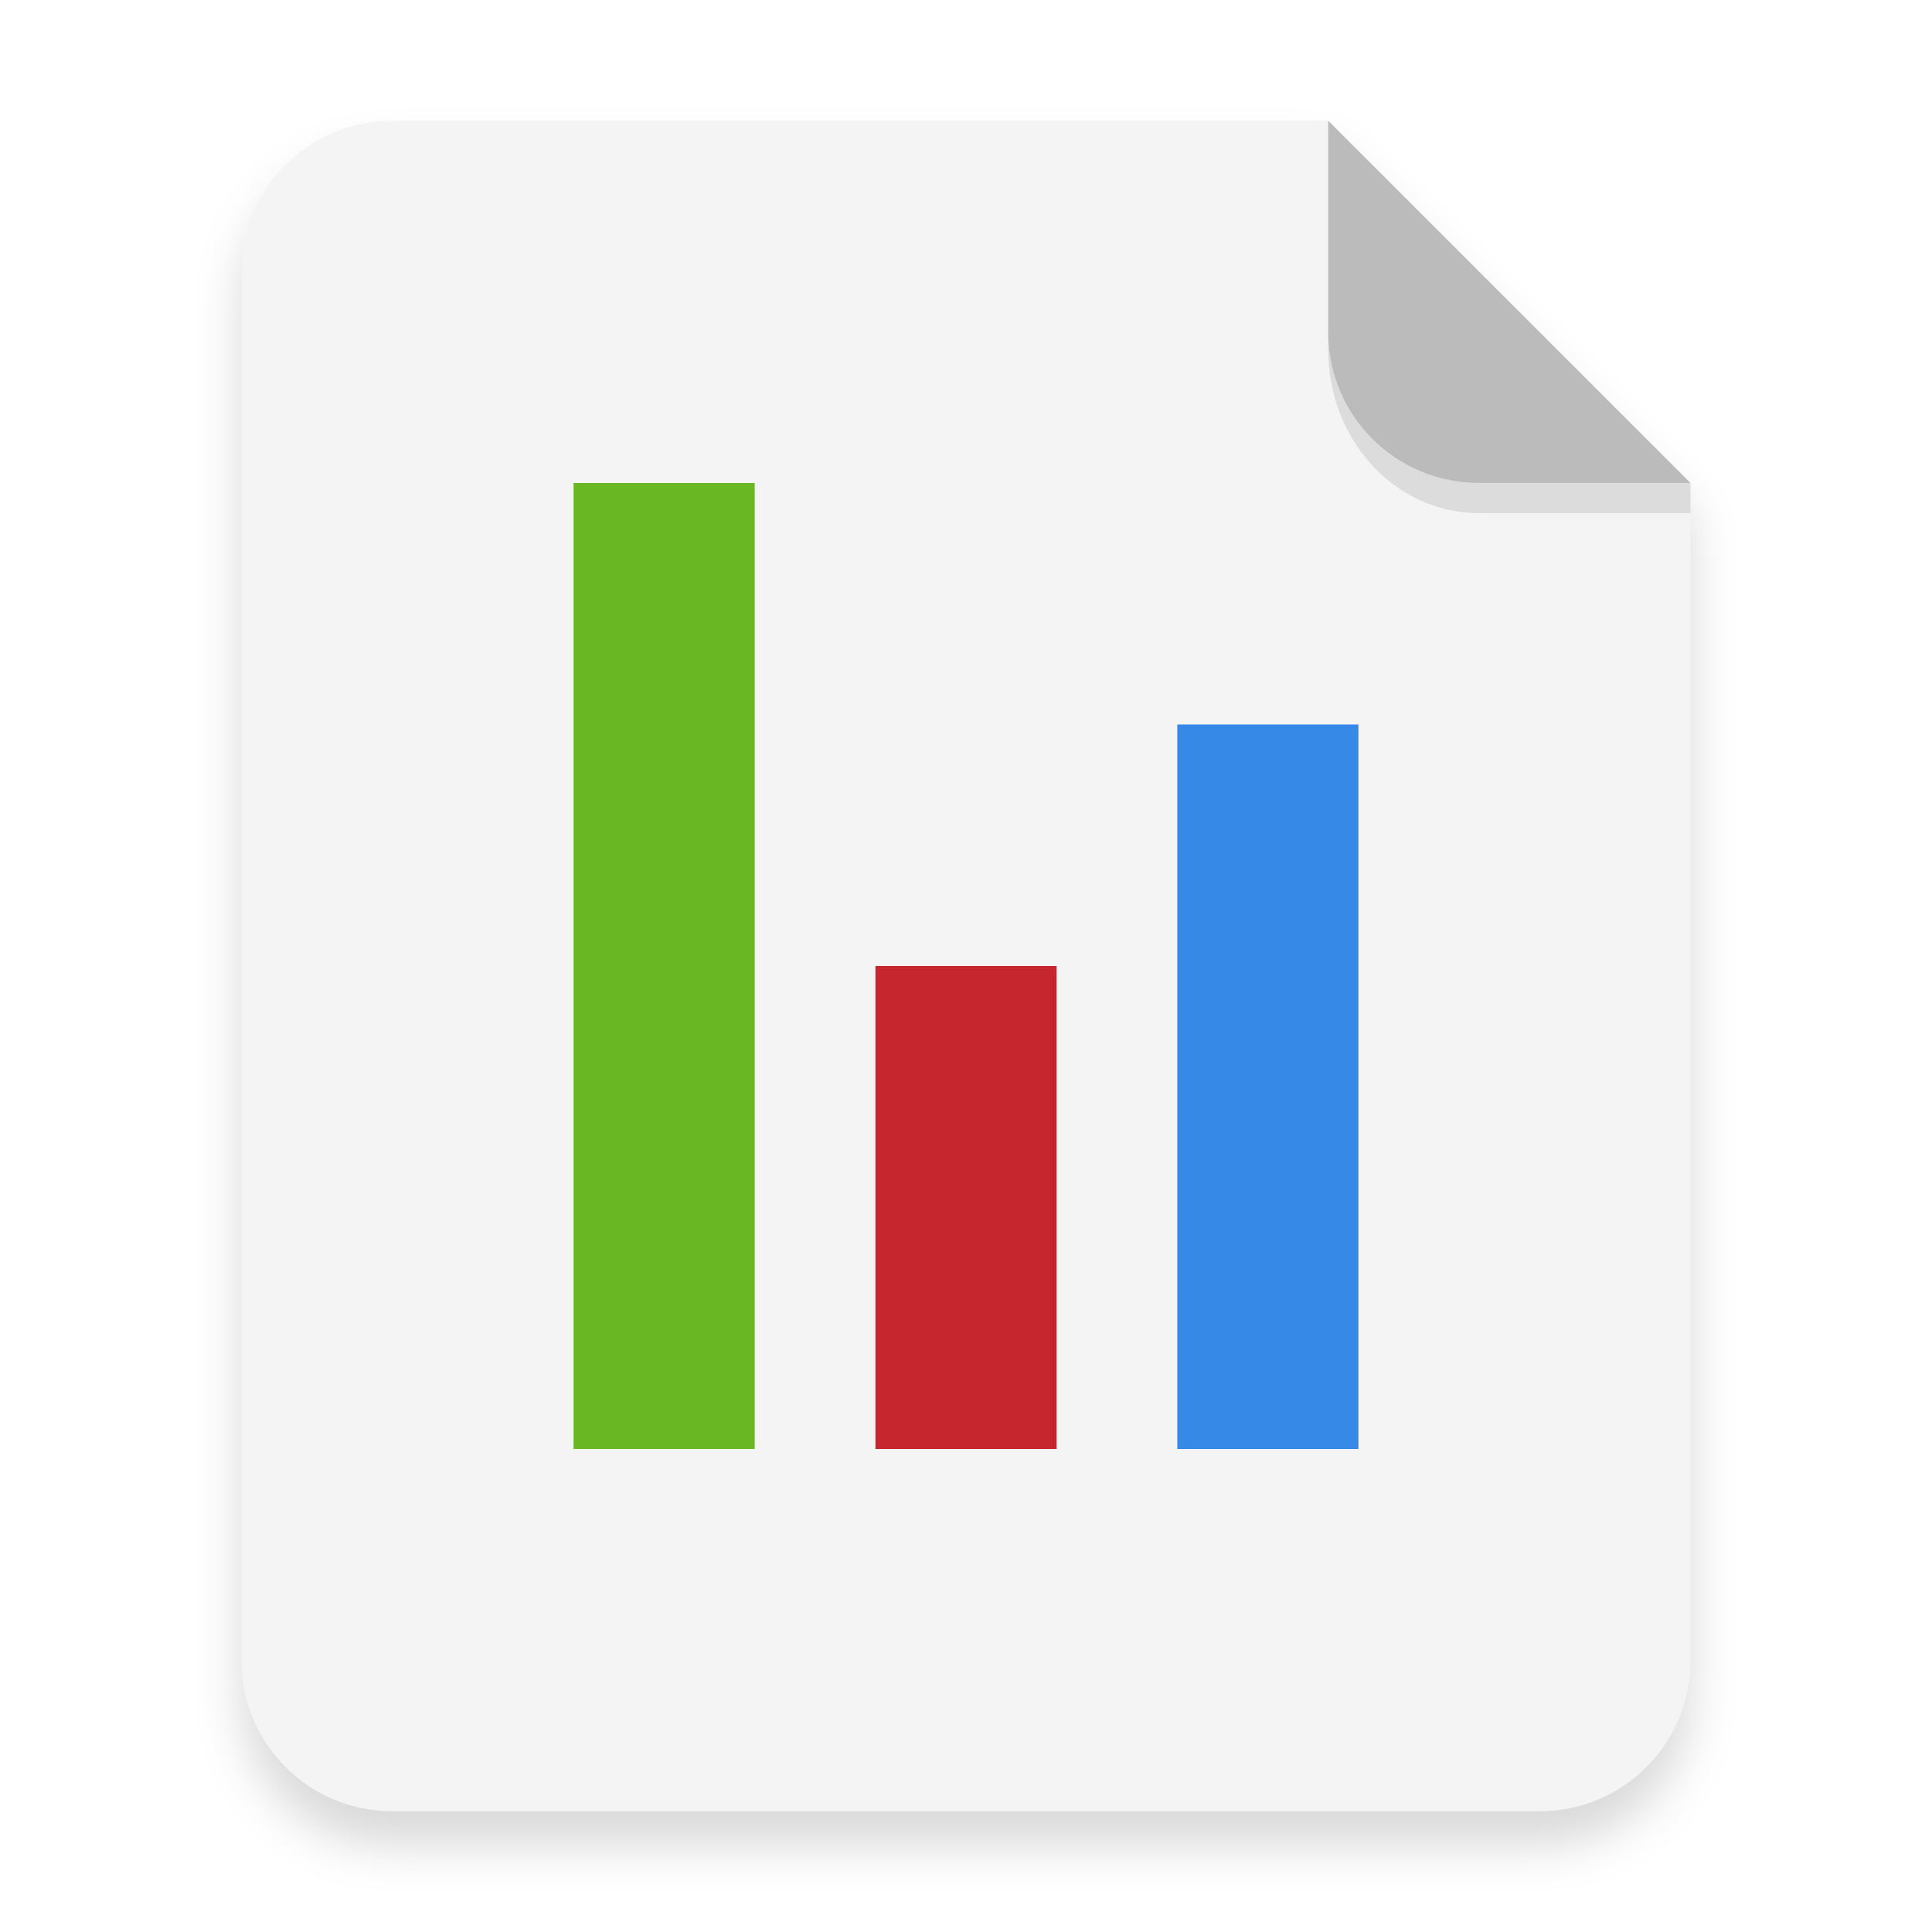
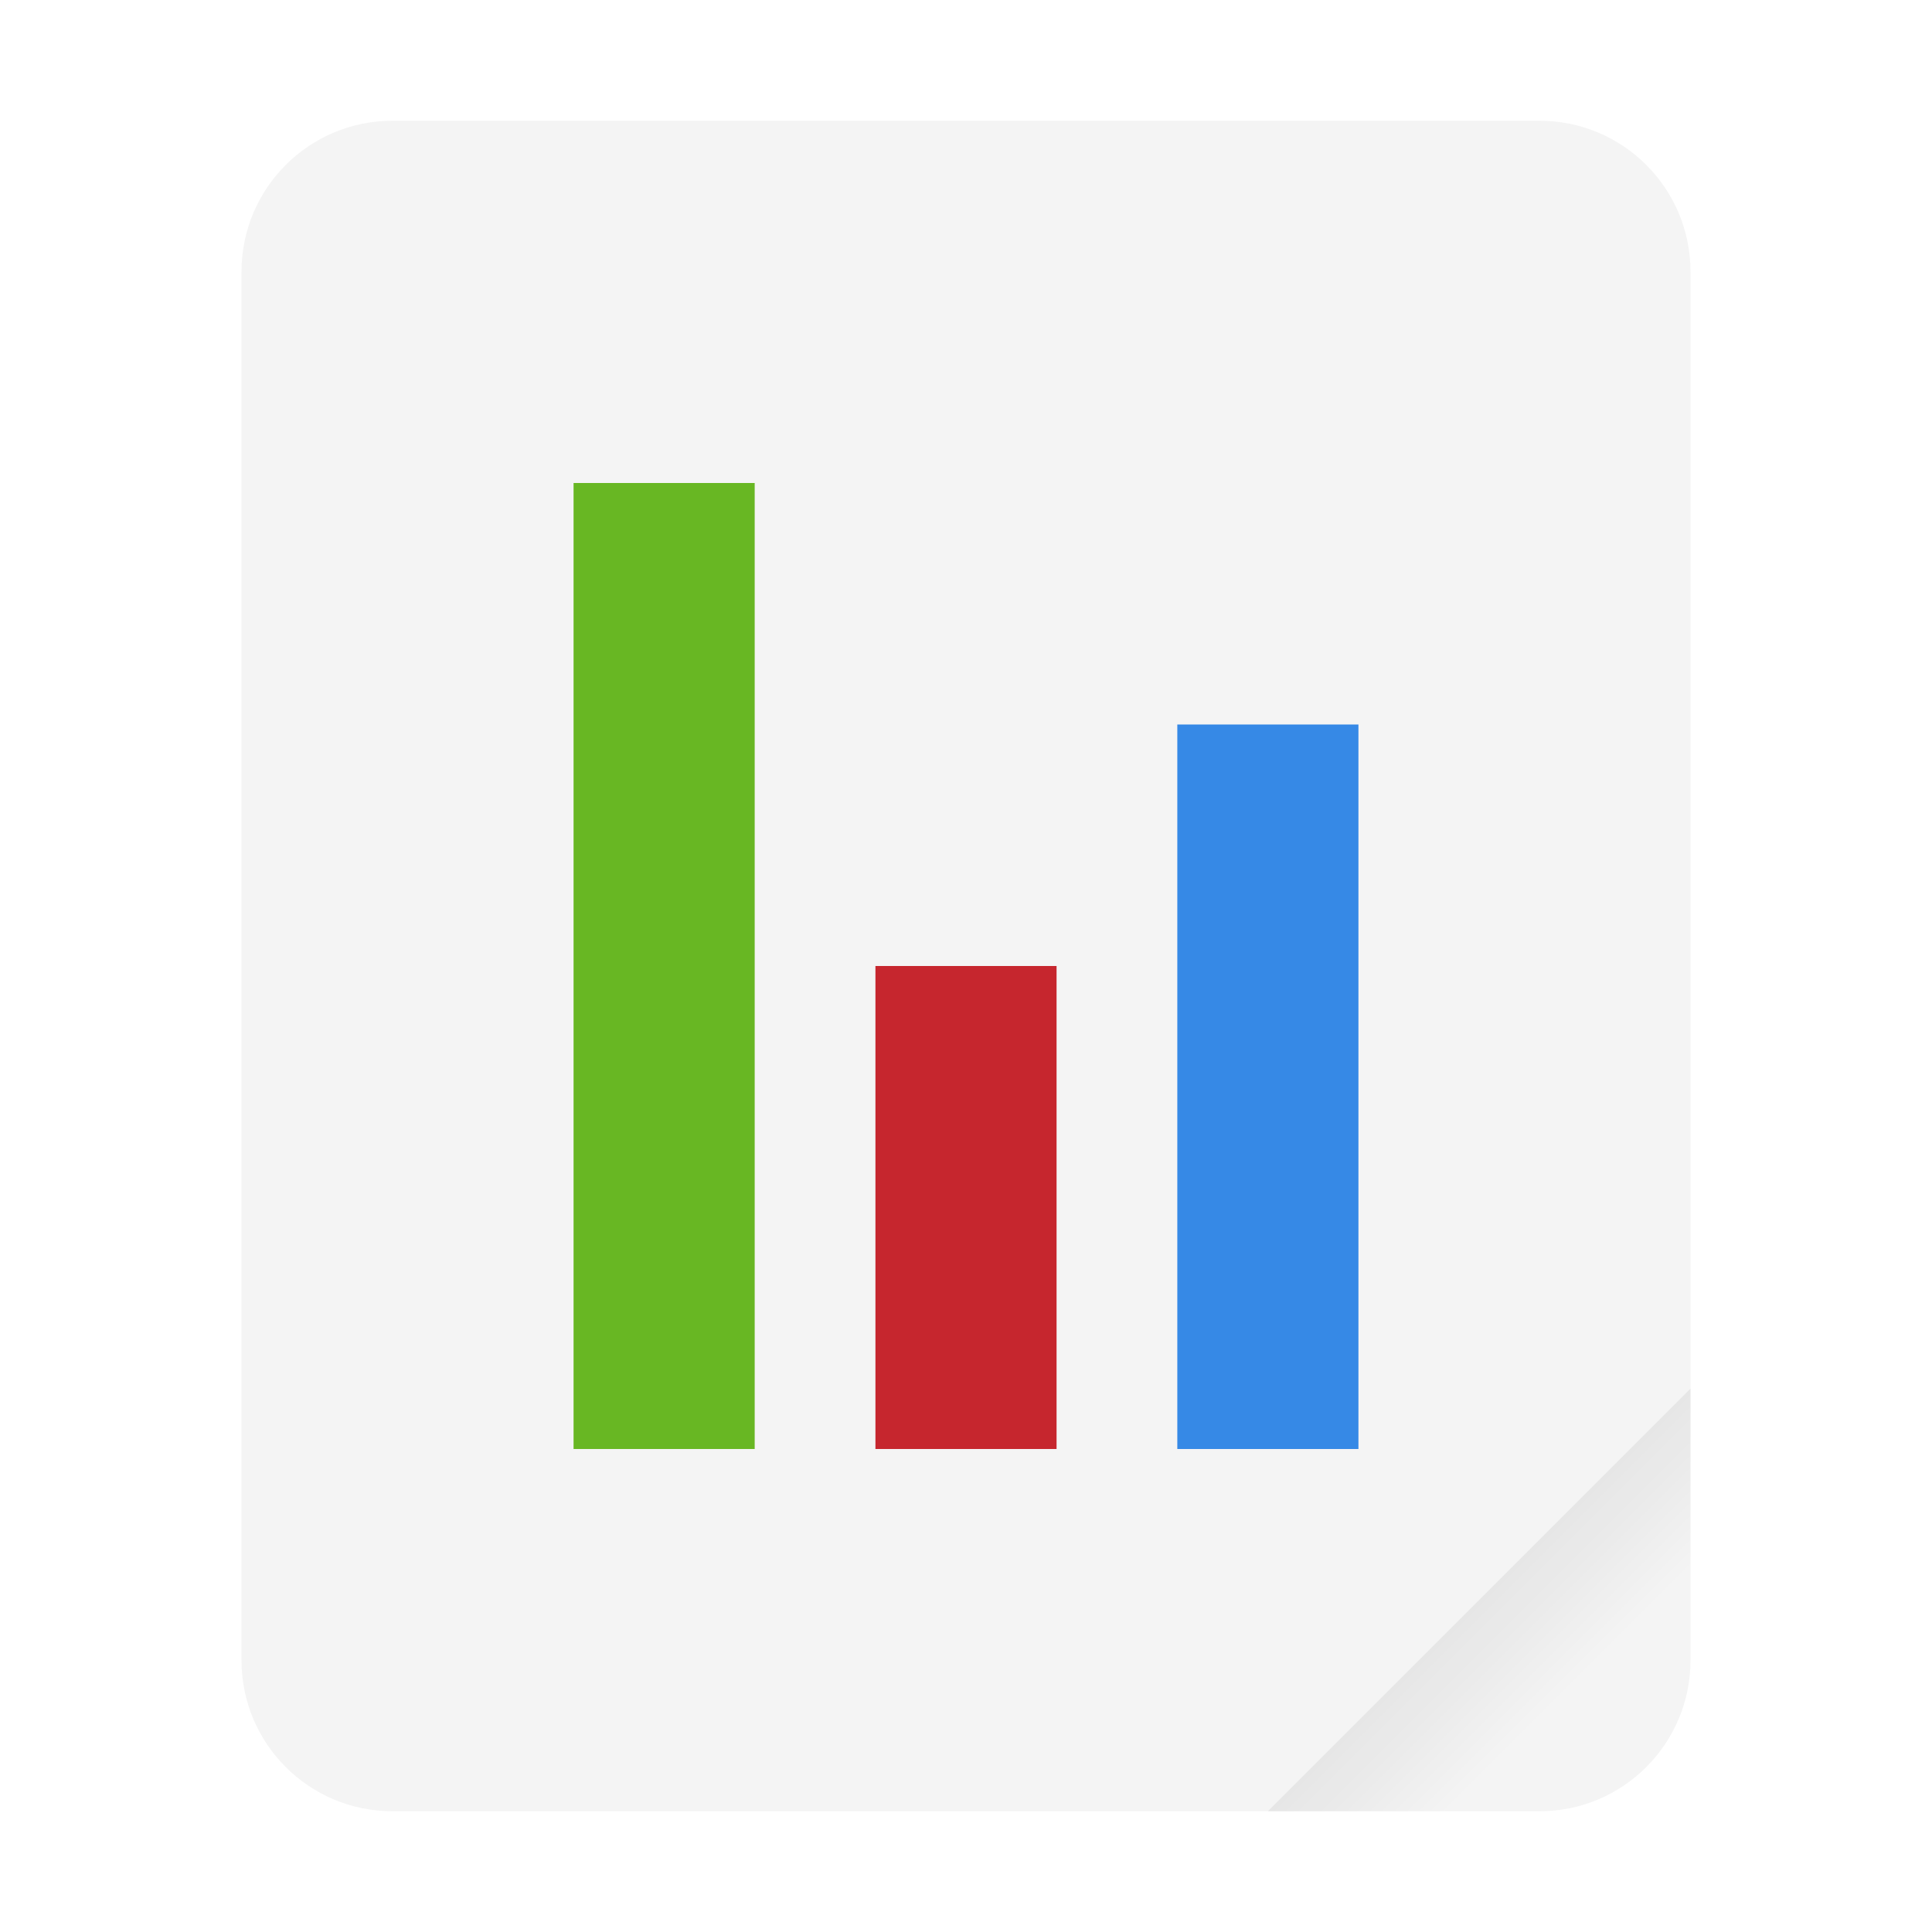
<svg xmlns="http://www.w3.org/2000/svg" width="64" height="64" version="1.1">
  <defs>
-     <filter id="a" x="-.039" y="-.033" width="1.078" height="1.067" color-interpolation-filters="sRGB">
-       <feGaussianBlur stdDeviation="0.206" />
-     </filter>
+     <linearGradient id="a" x1="49.571" x2="51.714" y1="52.714" y2="54.857" gradientTransform="matrix(2.3333,0,0,2.3333,-68.667,-72.001)" gradientUnits="userSpaceOnUse">
+       <stop offset="0" />
+       <stop stop-opacity="0" offset="1" />
+     </linearGradient>
  </defs>
-   <path transform="scale(3.7796)" d="m3.439 1.354c-0.733 0-1.323 0.59-1.323 1.323v12.171c0 0.733 0.59 1.323 1.323 1.323h10.054c0.733 0 1.323-0.59 1.323-1.323v-10.319l-3.175-3.175z" fill-rule="evenodd" filter="url(#a)" opacity=".15" stroke-width=".265" style="paint-order:stroke fill markers" />
-   <g transform="scale(3.7796)" fill-rule="evenodd">
-     <path transform="scale(.26458)" d="m13 4c-2.77 0-5 2.23-5 5v46c0 2.77 2.23 5 5 5h38c2.77 0 5-2.23 5-5v-39l-12-12z" fill="#f4f4f4" style="paint-order:stroke fill markers" />
-     <path d="m14.816 4.233-3.175-3.175v1.852c0 0.733 0.59 1.323 1.323 1.323z" fill="#bbb" style="paint-order:stroke fill markers" />
-   </g>
+   <rect x="8" y="4" width="48" height="56" ry="5" fill="#f4f4f4" style="paint-order:stroke fill markers" />
+   <path d="m56 46-14 14h9c2.77 0 5-2.23 5-5z" fill="url(#a)" fill-rule="evenodd" opacity=".1" stroke-width="8.819" style="paint-order:stroke fill markers" />
  <path d="m19 16h6v32h-6z" color="#bebebe" fill="#68b723" overflow="visible" />
  <path d="m29 32h6v16h-6z" fill="#c6262e" overflow="visible" />
  <path d="m39 24h6v24h-6z" color="#bebebe" fill="#3689e6" overflow="visible" />
-   <path d="m43.998 11v0.584c0 3.001 2.23 5.416 5 5.416h7l5.37e-4 -1-7 1.89e-4c-2.77 7.5e-5 -5-2.23-5-5z" fill-rule="evenodd" opacity=".1" stroke-width="3.934" style="paint-order:stroke fill markers" />
</svg>
